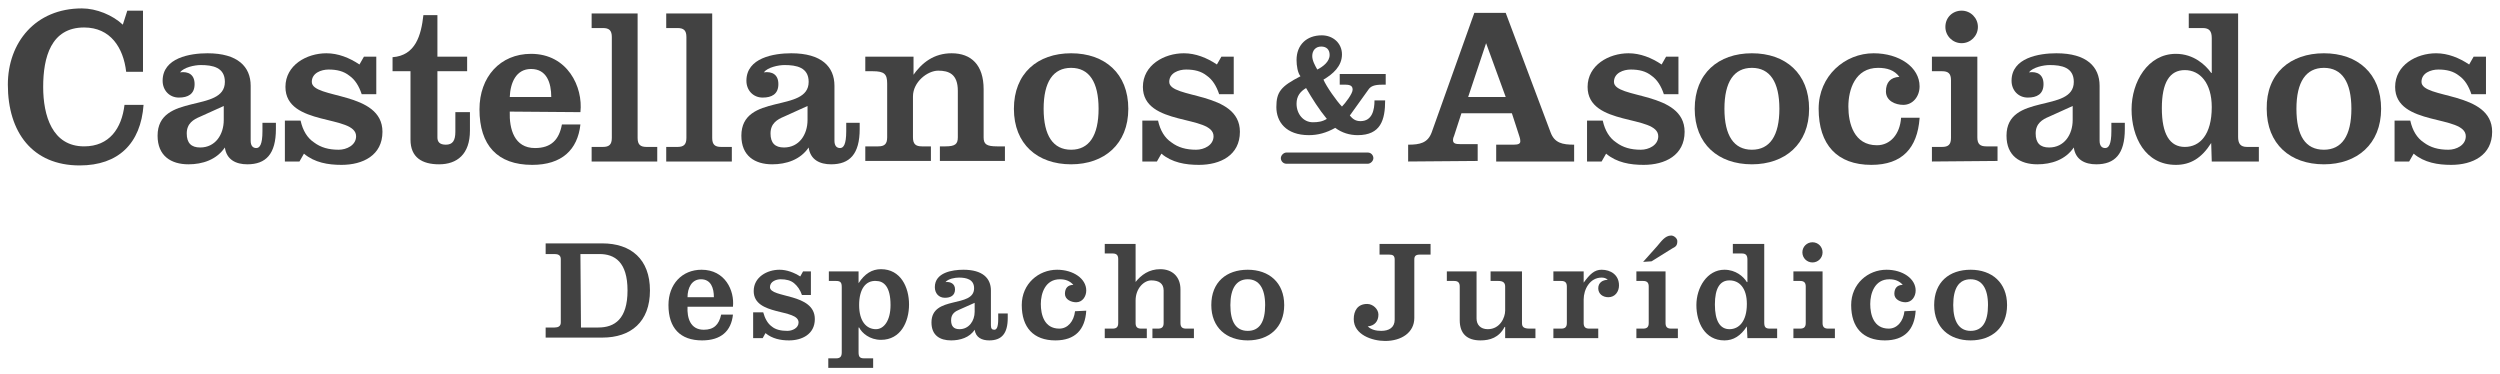
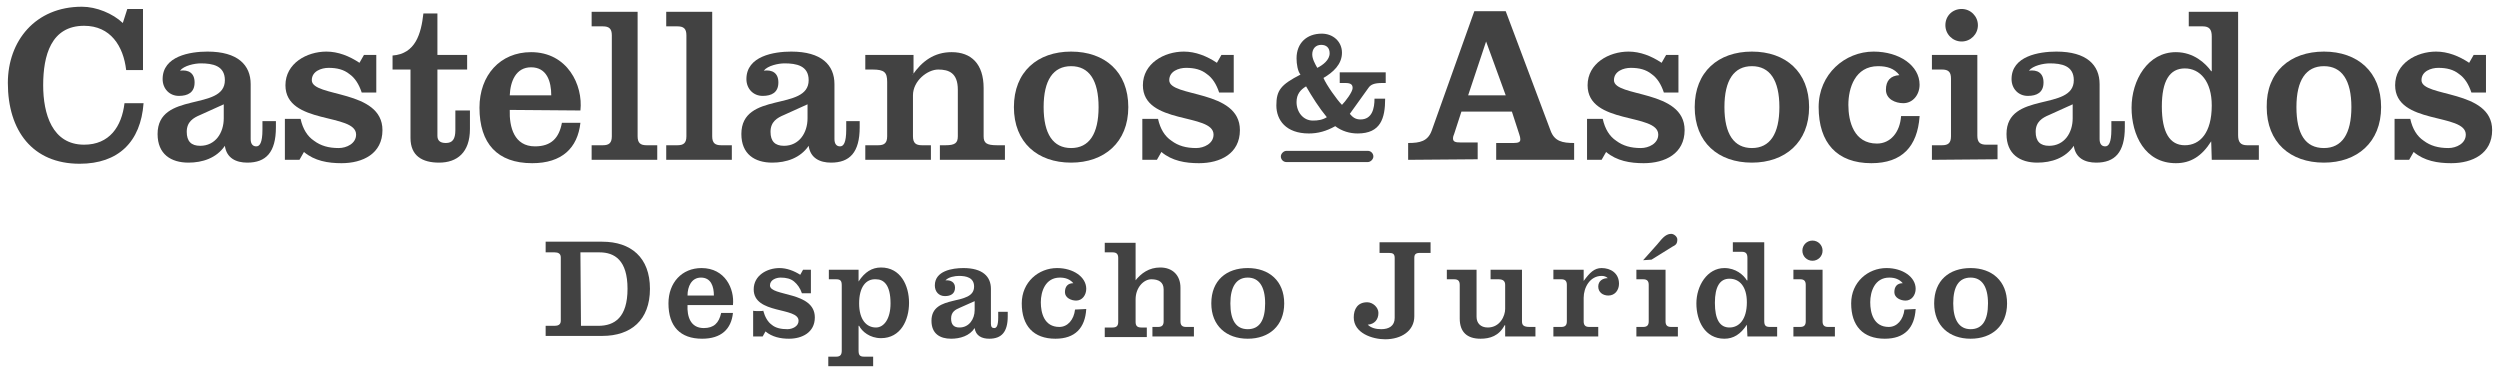
- <svg xmlns="http://www.w3.org/2000/svg" version="1.1" id="Capa_1" x="0px" y="0px" viewBox="87 41.4 445.8 66.6" style="enable-background:new 87 41.4 445.8 66.6;" xml:space="preserve">
+ <svg xmlns="http://www.w3.org/2000/svg" version="1.1" id="Capa_1" x="0px" y="0px" viewBox="-172 273.4 445.8 66.6" style="enable-background:new -172 273.4 445.8 66.6;" xml:space="preserve">
  <style type="text/css">
	.st0{fill:#424242;}
</style>
  <g id="XMLID_157_">
    <g id="XMLID_518_">
-       <path id="XMLID_519_" class="st0" d="M109.7,43.3h2.8v10.9h-3c-0.5-4.3-2.8-7.9-7.5-7.9c-5.9,0-7.3,5.3-7.3,10.6    c0,5.1,1.6,10.6,7.3,10.6c4.5,0,6.7-3.2,7.2-7.4h3.4c-0.5,6.9-4.5,10.8-11.4,10.8c-8.4,0-12.8-5.9-12.8-14.4    c0-7.5,4.9-13.6,13.2-13.6c2.6,0,5.5,1.2,7.3,2.9L109.7,43.3z" />
-       <path id="XMLID_521_" class="st0" d="M136.2,63.2v1.2c0,4.5-1.8,6.3-5.1,6.3c-2,0-3.7-0.8-4-3c-1.5,2.2-4,3-6.5,3    c-3.1,0-5.5-1.5-5.5-5.1c0-7.7,12-4,12-9.6c0-2.6-2.2-3-4.3-3c-1.1,0-3,0.4-3.7,1.3c1.5-0.2,2.6,0.4,2.6,2.1    c0,1.8-1.2,2.4-2.8,2.4c-1.7,0-2.9-1.3-2.9-3c0-4.1,4.9-4.9,8-4.9c5.4,0,7.7,2.4,7.7,5.8v9.8c0,0.9,0.4,1.3,1,1.3s1.1-0.6,1.1-3    v-1.5h2.4V63.2z M126.9,60.3l-4.2,1.9c-1.2,0.5-2.4,1.2-2.4,3c0,1.7,0.8,2.5,2.4,2.5c2.7,0,4.2-2.3,4.2-4.9V60.3z" />
-       <path id="XMLID_524_" class="st0" d="M140.6,62.9c0.4,1.8,1.2,3.1,2.4,3.9c1.2,0.9,2.6,1.3,4.4,1.3c1.4,0,3.1-0.8,3.1-2.4    c0-3.9-12.6-1.7-12.6-8.8c0-3.9,3.8-6,7.3-6c2.1,0,4.1,0.8,5.9,2l0.8-1.4h2.2v6.7h-2.6c-0.5-1.5-1.2-2.6-2.2-3.3    c-1-0.8-2.2-1.1-3.7-1.1c-1.3,0-3,0.6-3,2.2c0,3.1,12.6,1.6,12.6,8.9c0,4.2-3.5,5.9-7.3,5.9c-2.4,0-4.8-0.4-6.7-2l-0.8,1.4h-2.6    v-7.3L140.6,62.9L140.6,62.9z" />
-       <path id="XMLID_526_" class="st0" d="M157,54.1v-2.5c4.1-0.3,5.1-3.9,5.5-7.5h2.5v7.4h5.3v2.6H165v11.8c0,0.8,0.4,1.3,1.5,1.3    c1.2,0,1.7-0.7,1.7-2.3v-3.5h2.6v3.3c0,4.2-2.3,6-5.5,6c-3,0-5.1-1.2-5.1-4.4V54.1H157z" />
-       <path id="XMLID_528_" class="st0" d="M177.9,61.3c-0.1,3.1,0.8,6.5,4.5,6.5c2.9,0,4.3-1.5,4.8-4.2h3.3c-0.5,4.5-3.3,7.2-8.6,7.2    c-6.2,0-9.4-3.5-9.4-9.9c0-5.8,3.7-9.9,9.2-9.9c6.5,0,9.3,5.9,8.8,10.4L177.9,61.3L177.9,61.3z M185.3,58.7c0-2.5-0.8-5-3.6-5    c-2.7,0-3.7,2.5-3.8,5H185.3z" />
-       <path id="XMLID_531_" class="st0" d="M192.5,70.2v-2.6h2c1.1,0,1.6-0.4,1.6-1.6V48c0-1.2-0.5-1.6-1.6-1.6h-2v-2.6h8.2V66    c0,1.2,0.5,1.6,1.6,1.6h1.9v2.6C204.2,70.2,192.5,70.2,192.5,70.2z" />
-       <path id="XMLID_533_" class="st0" d="M205.8,70.2v-2.6h2c1.1,0,1.6-0.4,1.6-1.6V48c0-1.2-0.5-1.6-1.6-1.6h-2v-2.6h8.2V66    c0,1.2,0.5,1.6,1.6,1.6h1.9v2.6L205.8,70.2z" />
-       <path id="XMLID_535_" class="st0" d="M240.3,63.2v1.2c0,4.5-1.8,6.3-5.1,6.3c-2,0-3.7-0.8-4-3c-1.5,2.2-4,3-6.5,3    c-3.1,0-5.5-1.5-5.5-5.1c0-7.7,12-4,12-9.6c0-2.6-2.2-3-4.3-3c-1.1,0-3,0.4-3.7,1.3c1.5-0.2,2.6,0.4,2.6,2.1    c0,1.8-1.2,2.4-2.8,2.4c-1.7,0-2.9-1.3-2.9-3c0-4.1,4.9-4.9,8-4.9c5.4,0,7.7,2.4,7.7,5.8v9.8c0,0.9,0.4,1.3,1,1.3s1.1-0.6,1.1-3    v-1.5h2.4V63.2z M231,60.3l-4.2,1.9c-1.2,0.5-2.4,1.2-2.4,3c0,1.7,0.8,2.5,2.4,2.5c2.7,0,4.2-2.3,4.2-4.9V60.3z" />
-       <path id="XMLID_540_" class="st0" d="M249.7,55L249.7,55c1.7-2.5,3.9-4.1,7-4.1c3.5,0,5.7,2.1,5.7,6.4v8.6c0,1.2,0.5,1.6,2.4,1.6    h1.4v2.6h-11.6v-2.6h1c1.7,0,2.2-0.4,2.2-1.6v-8.3c0-3-1.6-3.6-3.5-3.6c-1.9,0-4.5,2-4.5,4.6v7.3c0,1.2,0.5,1.6,1.6,1.6h1.6v2.6    h-11.7v-2.6h2.3c1.1,0,1.6-0.4,1.6-1.6v-9.6c0-1.7-0.5-2.2-2.6-2.2h-1.3v-2.6h8.6V55H249.7z" />
-       <path id="XMLID_542_" class="st0" d="M278,50.9c6,0,10.2,3.6,10.2,9.9s-4.3,9.9-10.2,9.9c-6,0-10.2-3.6-10.2-9.9    S272,50.9,278,50.9z M278,68.1c3.2,0,4.9-2.5,4.9-7.3s-1.7-7.3-4.9-7.3c-3.2,0-4.9,2.5-4.9,7.3S274.8,68.1,278,68.1z" />
-       <path id="XMLID_547_" class="st0" d="M293.5,62.9c0.4,1.8,1.2,3.1,2.4,3.9c1.2,0.9,2.6,1.3,4.4,1.3c1.4,0,3.1-0.8,3.1-2.4    c0-3.9-12.6-1.7-12.6-8.8c0-3.9,3.8-6,7.3-6c2.1,0,4.1,0.8,5.9,2l0.8-1.4h2.2v6.7h-2.6c-0.5-1.5-1.2-2.6-2.2-3.3    c-1-0.8-2.2-1.1-3.7-1.1c-1.3,0-3,0.6-3,2.2c0,3.1,12.6,1.6,12.6,8.9c0,4.2-3.5,5.9-7.3,5.9c-2.4,0-4.8-0.4-6.7-2l-0.8,1.4h-2.6    v-7.3L293.5,62.9L293.5,62.9z" />
-       <path id="XMLID_549_" class="st0" d="M338.1,70.2v-3c2.1,0,3.5-0.3,4.2-2.2l7.6-21.3h5.6l8,21.3c0.7,1.9,2.1,2.2,4.2,2.2v3h-13.9    v-3h3.1c0.9,0,1.2-0.2,1.2-0.6s-0.1-0.7-0.2-1l-1.3-4h-9l-1.3,4c-0.1,0.2-0.2,0.5-0.2,0.8c0,0.6,0.5,0.7,1.3,0.7h3.1v3L338.1,70.2    L338.1,70.2z M355.5,58.7l-3.5-9.6l0,0l-3.2,9.6H355.5z" />
-       <path id="XMLID_552_" class="st0" d="M372.8,62.9c0.4,1.8,1.2,3.1,2.4,3.9c1.2,0.9,2.6,1.3,4.4,1.3c1.4,0,3.1-0.8,3.1-2.4    c0-3.9-12.6-1.7-12.6-8.8c0-3.9,3.8-6,7.3-6c2.1,0,4.1,0.8,5.9,2l0.8-1.4h2.2v6.7h-2.6c-0.5-1.5-1.2-2.6-2.2-3.3    c-1-0.8-2.2-1.1-3.7-1.1c-1.3,0-3,0.6-3,2.2c0,3.1,12.6,1.6,12.6,8.9c0,4.2-3.5,5.9-7.3,5.9c-2.4,0-4.8-0.4-6.7-2l-0.8,1.4H370    v-7.3L372.8,62.9z" />
-       <path id="XMLID_554_" class="st0" d="M399.4,50.9c6,0,10.2,3.6,10.2,9.9s-4.3,9.9-10.2,9.9c-6,0-10.2-3.6-10.2-9.9    C389.2,54.5,393.4,50.9,399.4,50.9z M399.4,68.1c3.2,0,4.9-2.5,4.9-7.3s-1.7-7.3-4.9-7.3s-4.9,2.5-4.9,7.3S396.2,68.1,399.4,68.1z    " />
-       <path id="XMLID_559_" class="st0" d="M429.3,62.5c-0.4,5.3-3.1,8.3-8.6,8.3c-6.1,0-9.4-3.6-9.4-10c0-5.9,4.7-9.9,9.8-9.9    c4.6,0,8.2,2.5,8.2,5.9c0,1.8-1.2,3.3-2.9,3.3c-1.4,0-3.1-0.7-3.1-2.4c0-1.6,0.8-2.5,2.4-2.6c-0.9-1.2-2.2-1.6-3.8-1.6    c-4.1,0-5.3,3.9-5.3,6.9s1,6.9,5.1,6.9c2.4,0,4.1-2,4.3-4.9h3.3V62.5z" />
-       <path id="XMLID_563_" class="st0" d="M431.5,70.2v-2.6h1.8c1.1,0,1.6-0.4,1.6-1.6V55.7c0-1.2-0.5-1.6-1.6-1.6h-1.8v-2.6h8.1v14.4    c0,1.2,0.5,1.6,1.6,1.6h2v2.6L431.5,70.2L431.5,70.2z M436.8,43.3c1.6,0,2.9,1.3,2.9,2.9c0,1.6-1.3,2.9-2.9,2.9    c-1.6,0-2.9-1.3-2.9-2.9C433.9,44.5,435.2,43.3,436.8,43.3z" />
-       <path id="XMLID_566_" class="st0" d="M465.9,63.2v1.2c0,4.5-1.8,6.3-5.1,6.3c-2,0-3.7-0.8-4-3c-1.5,2.2-4,3-6.5,3    c-3.1,0-5.5-1.5-5.5-5.1c0-7.7,12-4,12-9.6c0-2.6-2.2-3-4.3-3c-1.1,0-3,0.4-3.7,1.3c1.5-0.2,2.6,0.4,2.6,2.1    c0,1.8-1.2,2.4-2.8,2.4c-1.7,0-2.9-1.3-2.9-3c0-4.1,4.9-4.9,8-4.9c5.4,0,7.7,2.4,7.7,5.8v9.8c0,0.9,0.4,1.3,1,1.3    c0.6,0,1.1-0.6,1.1-3v-1.5h2.4V63.2z M456.6,60.3l-4.2,1.9c-1.2,0.5-2.4,1.2-2.4,3c0,1.7,0.8,2.5,2.4,2.5c2.7,0,4.2-2.3,4.2-4.9    V60.3z" />
-       <path id="XMLID_571_" class="st0" d="M481.3,66.9L481.3,66.9c-1.7,2.7-3.7,3.9-6.3,3.9c-5.5,0-7.9-5-7.9-9.9S470,51,475,51    c3.2,0,5.3,2,6.3,3.4h0.1v-6.2c0-1.2-0.4-1.8-1.6-1.8h-2.5v-2.6h8.8v22c0,1.2,0.4,1.8,1.6,1.8h2.1v2.6h-8.4L481.3,66.9L481.3,66.9    z M476.6,67.6c2.7,0,4.8-2.2,4.8-7.1c0-4.3-2.1-6.6-4.8-6.6s-4.1,2.2-4.1,6.8S473.9,67.6,476.6,67.6z" />
-       <path id="XMLID_575_" class="st0" d="M501.4,50.9c6,0,10.2,3.6,10.2,9.9s-4.3,9.9-10.2,9.9c-6,0-10.2-3.6-10.2-9.9    C491.1,54.5,495.4,50.9,501.4,50.9z M501.4,68.1c3.2,0,4.9-2.5,4.9-7.3s-1.7-7.3-4.9-7.3s-4.9,2.5-4.9,7.3S498.1,68.1,501.4,68.1z    " />
-       <path id="XMLID_579_" class="st0" d="M516.8,62.9c0.4,1.8,1.2,3.1,2.4,3.9c1.2,0.9,2.6,1.3,4.4,1.3c1.4,0,3.1-0.8,3.1-2.4    c0-3.9-12.6-1.7-12.6-8.8c0-3.9,3.8-6,7.3-6c2.1,0,4.1,0.8,5.9,2l0.8-1.4h2.2v6.7h-2.6c-0.5-1.5-1.2-2.6-2.2-3.3    c-1-0.8-2.2-1.1-3.7-1.1c-1.3,0-3,0.6-3,2.2c0,3.1,12.6,1.6,12.6,8.9c0,4.2-3.5,5.9-7.3,5.9c-2.4,0-4.8-0.4-6.7-2l-0.8,1.4H514    v-7.3L516.8,62.9L516.8,62.9z" />
+       <path id="XMLID_519_" class="st0" d="M-149.3,275h2.8v10.9h-3c-0.5-4.3-2.8-7.9-7.5-7.9c-5.9,0-7.3,5.3-7.3,10.6    c0,5.1,1.6,10.6,7.3,10.6c4.5,0,6.7-3.2,7.2-7.4h3.4c-0.5,6.9-4.5,10.8-11.4,10.8c-8.4,0-12.8-5.9-12.8-14.4    c0-7.5,4.9-13.6,13.2-13.6c2.6,0,5.5,1.2,7.3,2.9L-149.3,275z" />
+       <path id="XMLID_521_" class="st0" d="M-122.8,294.9v1.2c0,4.5-1.8,6.3-5.1,6.3c-2,0-3.7-0.8-4-3c-1.5,2.2-4,3-6.5,3    c-3.1,0-5.5-1.5-5.5-5.1c0-7.7,12-4,12-9.6c0-2.6-2.2-3-4.3-3c-1.1,0-3,0.4-3.7,1.3c1.5-0.2,2.6,0.4,2.6,2.1    c0,1.8-1.2,2.4-2.8,2.4c-1.7,0-2.9-1.3-2.9-3c0-4.1,4.9-4.9,8-4.9c5.4,0,7.7,2.4,7.7,5.8v9.8c0,0.9,0.4,1.3,1,1.3s1.1-0.6,1.1-3    V295h2.4L-122.8,294.9L-122.8,294.9z M-132.1,292l-4.2,1.9c-1.2,0.5-2.4,1.2-2.4,3c0,1.7,0.8,2.5,2.4,2.5c2.7,0,4.2-2.3,4.2-4.9    V292z" />
+       <path id="XMLID_524_" class="st0" d="M-118.4,294.6c0.4,1.8,1.2,3.1,2.4,3.9c1.2,0.9,2.6,1.3,4.4,1.3c1.4,0,3.1-0.8,3.1-2.4    c0-3.9-12.6-1.7-12.6-8.8c0-3.9,3.8-6,7.3-6c2.1,0,4.1,0.8,5.9,2l0.8-1.4h2.2v6.7h-2.6c-0.5-1.5-1.2-2.6-2.2-3.3    c-1-0.8-2.2-1.1-3.7-1.1c-1.3,0-3,0.6-3,2.2c0,3.1,12.6,1.6,12.6,8.9c0,4.2-3.5,5.9-7.3,5.9c-2.4,0-4.8-0.4-6.7-2l-0.8,1.4h-2.6    v-7.3L-118.4,294.6L-118.4,294.6z" />
+       <path id="XMLID_526_" class="st0" d="M-102,285.8v-2.5c4.1-0.3,5.1-3.9,5.5-7.5h2.5v7.4h5.3v2.6H-94v11.8c0,0.8,0.4,1.3,1.5,1.3    c1.2,0,1.7-0.7,1.7-2.3v-3.5h2.6v3.3c0,4.2-2.3,6-5.5,6c-3,0-5.1-1.2-5.1-4.4v-12.2L-102,285.8L-102,285.8z" />
+       <path id="XMLID_528_" class="st0" d="M-81.1,293c-0.1,3.1,0.8,6.5,4.5,6.5c2.9,0,4.3-1.5,4.8-4.2h3.3c-0.5,4.5-3.3,7.2-8.6,7.2    c-6.2,0-9.4-3.5-9.4-9.9c0-5.8,3.7-9.9,9.2-9.9c6.5,0,9.3,5.9,8.8,10.4L-81.1,293L-81.1,293z M-73.7,290.4c0-2.5-0.8-5-3.6-5    c-2.7,0-3.7,2.5-3.8,5H-73.7z" />
+       <path id="XMLID_531_" class="st0" d="M-66.5,301.9v-2.6h2c1.1,0,1.6-0.4,1.6-1.6v-18c0-1.2-0.5-1.6-1.6-1.6h-2v-2.6h8.2v22.2    c0,1.2,0.5,1.6,1.6,1.6h1.9v2.6H-66.5z" />
+       <path id="XMLID_533_" class="st0" d="M-53.2,301.9v-2.6h2c1.1,0,1.6-0.4,1.6-1.6v-18c0-1.2-0.5-1.6-1.6-1.6h-2v-2.6h8.2v22.2    c0,1.2,0.5,1.6,1.6,1.6h1.9v2.6H-53.2z" />
+       <path id="XMLID_535_" class="st0" d="M-18.7,294.9v1.2c0,4.5-1.8,6.3-5.1,6.3c-2,0-3.7-0.8-4-3c-1.5,2.2-4,3-6.5,3    c-3.1,0-5.5-1.5-5.5-5.1c0-7.7,12-4,12-9.6c0-2.6-2.2-3-4.3-3c-1.1,0-3,0.4-3.7,1.3c1.5-0.2,2.6,0.4,2.6,2.1    c0,1.8-1.2,2.4-2.8,2.4c-1.7,0-2.9-1.3-2.9-3c0-4.1,4.9-4.9,8-4.9c5.4,0,7.7,2.4,7.7,5.8v9.8c0,0.9,0.4,1.3,1,1.3s1.1-0.6,1.1-3    V295h2.4C-18.7,295-18.7,294.9-18.7,294.9z M-28,292l-4.2,1.9c-1.2,0.5-2.4,1.2-2.4,3c0,1.7,0.8,2.5,2.4,2.5    c2.7,0,4.2-2.3,4.2-4.9V292z" />
+       <path id="XMLID_540_" class="st0" d="M-9.3,286.8L-9.3,286.8c1.7-2.5,3.9-4.1,7-4.1c3.5,0,5.7,2.1,5.7,6.4v8.6    c0,1.2,0.5,1.6,2.4,1.6h1.4v2.6H-4.4v-2.6h1c1.7,0,2.2-0.4,2.2-1.6v-8.3c0-3-1.6-3.6-3.5-3.6s-4.5,2-4.5,4.6v7.3    c0,1.2,0.5,1.6,1.6,1.6H-6v2.6h-11.7v-2.6h2.3c1.1,0,1.6-0.4,1.6-1.6V288c0-1.7-0.5-2.2-2.6-2.2h-1.3v-2.6h8.6v3.5h-0.2V286.8z" />
+       <path id="XMLID_542_" class="st0" d="M19,282.6c6,0,10.2,3.6,10.2,9.9s-4.3,9.9-10.2,9.9c-6,0-10.2-3.6-10.2-9.9    S13,282.6,19,282.6z M19,299.8c3.2,0,4.9-2.5,4.9-7.3s-1.7-7.3-4.9-7.3s-4.9,2.5-4.9,7.3S15.8,299.8,19,299.8z" />
+       <path id="XMLID_547_" class="st0" d="M34.5,294.6c0.4,1.8,1.2,3.1,2.4,3.9c1.2,0.9,2.6,1.3,4.4,1.3c1.4,0,3.1-0.8,3.1-2.4    c0-3.9-12.6-1.7-12.6-8.8c0-3.9,3.8-6,7.3-6c2.1,0,4.1,0.8,5.9,2l0.8-1.4H48v6.7h-2.6c-0.5-1.5-1.2-2.6-2.2-3.3    c-1-0.8-2.2-1.1-3.7-1.1c-1.3,0-3,0.6-3,2.2c0,3.1,12.6,1.6,12.6,8.9c0,4.2-3.5,5.9-7.3,5.9c-2.4,0-4.8-0.4-6.7-2l-0.8,1.4h-2.6    v-7.3L34.5,294.6L34.5,294.6z" />
+       <path id="XMLID_549_" class="st0" d="M79.1,301.9v-3c2.1,0,3.5-0.3,4.2-2.2l7.6-21.3h5.6l8,21.3c0.7,1.9,2.1,2.2,4.2,2.2v3H94.8    v-3h3.1c0.9,0,1.2-0.2,1.2-0.6s-0.1-0.7-0.2-1l-1.3-4h-9l-1.3,4c-0.1,0.2-0.2,0.5-0.2,0.8c0,0.6,0.5,0.7,1.3,0.7h3.1v3L79.1,301.9    L79.1,301.9z M96.5,290.4l-3.5-9.6l0,0l-3.2,9.6H96.5z" />
+       <path id="XMLID_552_" class="st0" d="M113.8,294.6c0.4,1.8,1.2,3.1,2.4,3.9c1.2,0.9,2.6,1.3,4.4,1.3c1.4,0,3.1-0.8,3.1-2.4    c0-3.9-12.6-1.7-12.6-8.8c0-3.9,3.8-6,7.3-6c2.1,0,4.1,0.8,5.9,2l0.8-1.4h2.2v6.7h-2.6c-0.5-1.5-1.2-2.6-2.2-3.3    c-1-0.8-2.2-1.1-3.7-1.1c-1.3,0-3,0.6-3,2.2c0,3.1,12.6,1.6,12.6,8.9c0,4.2-3.5,5.9-7.3,5.9c-2.4,0-4.8-0.4-6.7-2l-0.8,1.4H111    v-7.3L113.8,294.6L113.8,294.6z" />
+       <path id="XMLID_554_" class="st0" d="M140.4,282.6c6,0,10.2,3.6,10.2,9.9s-4.3,9.9-10.2,9.9c-6,0-10.2-3.6-10.2-9.9    S134.4,282.6,140.4,282.6z M140.4,299.8c3.2,0,4.9-2.5,4.9-7.3s-1.7-7.3-4.9-7.3s-4.9,2.5-4.9,7.3S137.2,299.8,140.4,299.8z" />
+       <path id="XMLID_559_" class="st0" d="M170.3,294.2c-0.4,5.3-3.1,8.3-8.6,8.3c-6.1,0-9.4-3.6-9.4-10c0-5.9,4.7-9.9,9.8-9.9    c4.6,0,8.2,2.5,8.2,5.9c0,1.8-1.2,3.3-2.9,3.3c-1.4,0-3.1-0.7-3.1-2.4c0-1.6,0.8-2.5,2.4-2.6c-0.9-1.2-2.2-1.6-3.8-1.6    c-4.1,0-5.3,3.9-5.3,6.9s1,6.9,5.1,6.9c2.4,0,4.1-2,4.3-4.9h3.3V294.2z" />
+       <path id="XMLID_563_" class="st0" d="M172.5,301.9v-2.6h1.8c1.1,0,1.6-0.4,1.6-1.6v-10.3c0-1.2-0.5-1.6-1.6-1.6h-1.8v-2.6h8.1    v14.4c0,1.2,0.5,1.6,1.6,1.6h2v2.6L172.5,301.9L172.5,301.9z M177.8,275c1.6,0,2.9,1.3,2.9,2.9s-1.3,2.9-2.9,2.9s-2.9-1.3-2.9-2.9    C174.9,276.2,176.2,275,177.8,275z" />
+       <path id="XMLID_566_" class="st0" d="M206.9,294.9v1.2c0,4.5-1.8,6.3-5.1,6.3c-2,0-3.7-0.8-4-3c-1.5,2.2-4,3-6.5,3    c-3.1,0-5.5-1.5-5.5-5.1c0-7.7,12-4,12-9.6c0-2.6-2.2-3-4.3-3c-1.1,0-3,0.4-3.7,1.3c1.5-0.2,2.6,0.4,2.6,2.1    c0,1.8-1.2,2.4-2.8,2.4c-1.7,0-2.9-1.3-2.9-3c0-4.1,4.9-4.9,8-4.9c5.4,0,7.7,2.4,7.7,5.8v9.8c0,0.9,0.4,1.3,1,1.3s1.1-0.6,1.1-3    V295h2.4V294.9L206.9,294.9z M197.6,292l-4.2,1.9c-1.2,0.5-2.4,1.2-2.4,3c0,1.7,0.8,2.5,2.4,2.5c2.7,0,4.2-2.3,4.2-4.9V292z" />
+       <path id="XMLID_571_" class="st0" d="M222.3,298.6L222.3,298.6c-1.7,2.7-3.7,3.9-6.3,3.9c-5.5,0-7.9-5-7.9-9.9s2.9-9.9,7.9-9.9    c3.2,0,5.3,2,6.3,3.4h0.1v-6.2c0-1.2-0.4-1.8-1.6-1.8h-2.5v-2.6h8.8v22c0,1.2,0.4,1.8,1.6,1.8h2.1v2.6h-8.4L222.3,298.6    L222.3,298.6z M217.6,299.3c2.7,0,4.8-2.2,4.8-7.1c0-4.3-2.1-6.6-4.8-6.6s-4.1,2.2-4.1,6.8C213.5,297,214.9,299.3,217.6,299.3z" />
+       <path id="XMLID_575_" class="st0" d="M242.4,282.6c6,0,10.2,3.6,10.2,9.9s-4.3,9.9-10.2,9.9c-6,0-10.2-3.6-10.2-9.9    C232.1,286.2,236.4,282.6,242.4,282.6z M242.4,299.8c3.2,0,4.9-2.5,4.9-7.3s-1.7-7.3-4.9-7.3s-4.9,2.5-4.9,7.3    S239.1,299.8,242.4,299.8z" />
+       <path id="XMLID_579_" class="st0" d="M257.8,294.6c0.4,1.8,1.2,3.1,2.4,3.9c1.2,0.9,2.6,1.3,4.4,1.3c1.4,0,3.1-0.8,3.1-2.4    c0-3.9-12.6-1.7-12.6-8.8c0-3.9,3.8-6,7.3-6c2.1,0,4.1,0.8,5.9,2l0.8-1.4h2.2v6.7h-2.6c-0.5-1.5-1.2-2.6-2.2-3.3    c-1-0.8-2.2-1.1-3.7-1.1c-1.3,0-3,0.6-3,2.2c0,3.1,12.6,1.6,12.6,8.9c0,4.2-3.5,5.9-7.3,5.9c-2.4,0-4.8-0.4-6.7-2l-0.8,1.4H255    v-7.3L257.8,294.6L257.8,294.6z" />
    </g>
    <g id="XMLID_588_">
      <g>
-         <path id="XMLID_30_" class="st0" d="M326,54.6h8.1v1.9h-0.6c-1.5,0-2.1,0.3-2.5,0.9l-3.3,4.6c0.5,0.6,1,1,1.9,1     c2.1,0,2.5-2,2.5-3.7h1.9c0,3.5-0.8,6.2-4.9,6.2c-1.4,0-2.8-0.4-4-1.3c-1.6,0.9-3.1,1.3-4.7,1.3c-4.1,0-5.8-2.4-5.8-5     c0-2.7,0.8-3.7,4.3-5.5c-0.5-0.6-0.7-1.9-0.7-2.9c0-2.7,1.8-4.4,4.5-4.4c2,0,3.6,1.4,3.6,3.4c0,2.1-1.6,3.5-3.3,4.5     c0.5,1.2,2.4,3.9,3.3,4.8c0.6-0.6,1.9-2.3,1.9-3c0-0.6-0.3-0.9-1.3-0.9h-1v-1.9H326z M321.1,63.2c0.9,0,1.7-0.1,2.5-0.6     c-1.4-1.7-2.6-3.6-3.7-5.5c-1,0.6-1.7,1.4-1.7,2.8C318.2,61.7,319.4,63.2,321.1,63.2z M324.1,51.2c0-1-0.6-1.5-1.5-1.5     c-1,0-1.6,0.7-1.6,1.7c0,0.8,0.5,1.7,0.9,2.4C322.9,53.3,324.1,52.4,324.1,51.2z" />
+         <path id="XMLID_30_" class="st0" d="M67,286.3h8.1v1.9h-0.6c-1.5,0-2.1,0.3-2.5,0.9l-3.3,4.6c0.5,0.6,1,1,1.9,1     c2.1,0,2.5-2,2.5-3.7H75c0,3.5-0.8,6.2-4.9,6.2c-1.4,0-2.8-0.4-4-1.3c-1.6,0.9-3.1,1.3-4.7,1.3c-4.1,0-5.8-2.4-5.8-5     c0-2.7,0.8-3.7,4.3-5.5c-0.5-0.6-0.7-1.9-0.7-2.9c0-2.7,1.8-4.4,4.5-4.4c2,0,3.6,1.4,3.6,3.4c0,2.1-1.6,3.5-3.3,4.5     c0.5,1.2,2.4,3.9,3.3,4.8c0.6-0.6,1.9-2.3,1.9-3c0-0.6-0.3-0.9-1.3-0.9h-1v-1.9C66.9,286.3,67,286.3,67,286.3z M62.1,294.9     c0.9,0,1.7-0.1,2.5-0.6c-1.4-1.7-2.6-3.6-3.7-5.5c-1,0.6-1.7,1.4-1.7,2.8C59.2,293.4,60.4,294.9,62.1,294.9z M65.1,282.9     c0-1-0.6-1.5-1.5-1.5c-1,0-1.6,0.7-1.6,1.7c0,0.8,0.5,1.7,0.9,2.4C63.9,285,65.1,284.1,65.1,282.9z" />
      </g>
    </g>
    <g id="XMLID_595_">
-       <path id="XMLID_597_" class="st0" d="M330.9,70.6h-14.5c-0.6,0-1-0.5-1-1s0.5-1,1-1h14.5c0.6,0,1,0.5,1,1S331.4,70.6,330.9,70.6z" />
+       <path id="XMLID_597_" class="st0" d="M71.9,302.3H57.4c-0.6,0-1-0.5-1-1s0.5-1,1-1h14.5c0.6,0,1,0.5,1,1S72.4,302.3,71.9,302.3z" />
    </g>
    <g id="XMLID_852_">
      <g>
-         <path id="XMLID_333_" class="st0" d="M184.3,99.8h1.6c0.6,0,1.1-0.2,1.1-0.9V87.6c0-0.7-0.5-0.9-1.1-0.9h-1.6v-1.9h10.1     c5.1,0,8.5,2.8,8.5,8.4s-3.4,8.4-8.5,8.4h-10.1V99.8z M190.6,99.8h3.1c2.9,0,5.2-1.5,5.2-6.6s-2.3-6.5-5-6.5h-3.4L190.6,99.8     L190.6,99.8z" />
-         <path id="XMLID_330_" class="st0" d="M209.6,96.1c-0.1,2,0.5,4.1,2.9,4.1c1.8,0,2.7-0.9,3.1-2.7h2.1c-0.3,2.9-2.1,4.6-5.5,4.6     c-3.9,0-6-2.2-6-6.3c0-3.7,2.4-6.3,5.9-6.3c4.2,0,5.9,3.7,5.6,6.6L209.6,96.1z M214.3,94.4c0-1.6-0.5-3.2-2.3-3.2     c-1.7,0-2.4,1.6-2.4,3.2H214.3z" />
-         <path id="XMLID_328_" class="st0" d="M223.1,97.1c0.3,1.1,0.8,2,1.5,2.5c0.7,0.6,1.7,0.8,2.8,0.8c0.9,0,2-0.5,2-1.5     c0-2.5-8-1.1-8-5.6c0-2.5,2.4-3.8,4.6-3.8c1.3,0,2.6,0.5,3.7,1.2l0.5-0.9h1.4V94H230c-0.3-0.9-0.8-1.6-1.4-2.1     c-0.6-0.5-1.4-0.7-2.4-0.7c-0.8,0-1.9,0.4-1.9,1.4c0,2,8,1,8,5.7c0,2.7-2.3,3.8-4.6,3.8c-1.5,0-3-0.3-4.2-1.3l-0.5,0.9h-1.7v-4.6     H223.1z" />
-         <path id="XMLID_325_" class="st0" d="M240.1,91.9L240.1,91.9c1.1-1.7,2.4-2.5,4-2.5c3.5,0,5,3.2,5,6.3s-1.5,6.3-5,6.3     c-2,0-3.4-1.2-3.9-2.2h-0.1v4.4c0,0.8,0.2,1.1,1,1.1h1.6v1.7h-8v-1.7h1.4c0.8,0,1-0.4,1-1.1V92.6c0-0.8-0.2-1.1-1-1.1h-1.3v-1.7     h5.3V91.9z M240.2,95.8c0,2.9,1.3,4.3,3,4.3c1.4,0,2.6-1.5,2.6-4.3c0-3.3-1.2-4.3-2.6-4.3C241.4,91.4,240.2,92.9,240.2,95.8z" />
-         <path id="XMLID_322_" class="st0" d="M266.7,97.3v0.8c0,2.8-1.1,4-3.3,4c-1.3,0-2.4-0.5-2.6-1.9c-0.9,1.4-2.6,1.9-4.2,1.9     c-2,0-3.5-0.9-3.5-3.2c0-4.9,7.6-2.5,7.6-6.1c0-1.6-1.4-1.9-2.7-1.9c-0.7,0-1.9,0.2-2.4,0.8c0.9-0.1,1.7,0.3,1.7,1.3     c0,1.1-0.8,1.5-1.8,1.5c-1.1,0-1.8-0.8-1.8-1.9c0-2.6,3.1-3.1,5.1-3.1c3.4,0,4.9,1.5,4.9,3.7v6.2c0,0.6,0.2,0.8,0.6,0.8     c0.4,0,0.7-0.4,0.7-1.9v-1C265,97.3,266.7,97.3,266.7,97.3z M260.8,95.4l-2.7,1.2c-0.7,0.3-1.5,0.7-1.5,1.9     c0,1.1,0.5,1.6,1.5,1.6c1.7,0,2.7-1.5,2.7-3.1V95.4z" />
-         <path id="XMLID_320_" class="st0" d="M280.7,96.8c-0.2,3.4-2,5.3-5.5,5.3c-3.9,0-6-2.3-6-6.3c0-3.8,3-6.3,6.3-6.3     c2.9,0,5.2,1.6,5.2,3.7c0,1.1-0.7,2.1-1.8,2.1c-0.9,0-2-0.5-2-1.5s0.5-1.6,1.5-1.6c-0.6-0.7-1.4-1-2.4-1c-2.6,0-3.4,2.5-3.4,4.4     s0.6,4.4,3.3,4.4c1.5,0,2.6-1.3,2.8-3.1L280.7,96.8L280.7,96.8z" />
-         <path id="XMLID_318_" class="st0" d="M289.4,91.8L289.4,91.8c1.1-1.4,2.5-2.4,4.5-2.4c2.2,0,3.6,1.4,3.6,3.6v6c0,0.7,0.3,1,1,1     h1.4v1.7h-7.4V100h1c0.7,0,1-0.3,1-1v-5.8c0-1.3-0.9-1.8-2.2-1.8s-2.8,1.4-2.8,3.6v4c0,0.7,0.3,1,1,1h1v1.7H284V100h1.4     c0.7,0,1-0.3,1-1V87.6c0-0.7-0.3-1-1-1H284v-1.7h5.5v6.9H289.4z" />
-         <path id="XMLID_315_" class="st0" d="M309.5,89.5c3.8,0,6.5,2.3,6.5,6.3s-2.7,6.3-6.5,6.3s-6.5-2.3-6.5-6.3     C303,91.7,305.7,89.5,309.5,89.5z M309.5,100.4c2.1,0,3.1-1.6,3.1-4.6s-1.1-4.6-3.1-4.6s-3.1,1.6-3.1,4.6     S307.4,100.4,309.5,100.4z" />
-         <path id="XMLID_313_" class="st0" d="M340.2,86.8c-0.8,0-1,0.3-1,0.9v10.4c0,2.6-2.3,4.1-5.2,4.1c-2.3,0-5.6-1.1-5.6-3.9     c0-1.5,0.7-2.7,2.4-2.7c1,0,2,0.9,2,1.9c0,1.2-0.7,2-1.9,2.1c0.6,0.6,1.5,0.8,2.4,0.8c1.4,0,2.4-0.6,2.4-2V87.7     c0-0.7-0.3-0.9-1-0.9H333v-1.9h9.1v1.9H340.2z" />
-         <path id="XMLID_311_" class="st0" d="M355.4,101.7v-2h-0.1c-1,1.9-2.6,2.4-4.3,2.4c-2.4,0-3.7-1.2-3.7-3.6v-6c0-0.7-0.3-1-1-1     H345v-1.7h5.3v8.4c0,1.1,0.7,1.9,2,1.9c2.2,0,3.1-2.1,3.1-3.3v-4.3c0-0.7-0.4-1-1.2-1h-1.4v-1.7h5.6V99c0,0.7,0.3,1,1.4,1h1v1.7     C360.8,101.7,355.4,101.7,355.4,101.7z" />
-         <path id="XMLID_309_" class="st0" d="M369.4,91.8L369.4,91.8c1.1-1.5,1.9-2.3,3.2-2.3c1.6,0,3.1,0.9,3.1,2.8     c0,1.1-0.7,2.1-1.9,2.1c-1,0-1.8-0.6-1.8-1.6s0.8-1.5,1.7-1.5c-0.3-0.3-0.7-0.4-1.1-0.4c-2.1,0-3.2,2.1-3.2,3.9V99     c0,0.7,0.3,1,1,1h1.6v1.7h-8V100h1.4c0.7,0,1-0.3,1-1v-6.5c0-0.7-0.3-1-1-1H364v-1.7h5.4V91.8z" />
-         <path id="XMLID_306_" class="st0" d="M378.8,101.7V100h1.2c0.7,0,1-0.3,1-1v-6.5c0-0.7-0.3-1-1-1h-1.2v-1.7h5.2V99     c0,0.7,0.3,1,1,1h1.2v1.7C386.2,101.7,378.8,101.7,378.8,101.7z M380,88.1l2.5-2.8c0.7-0.8,1.4-1.9,2.5-1.9c0.5,0,1.1,0.5,1.1,1     c0,0.8-0.3,1-0.9,1.3l-3.7,2.3L380,88.1L380,88.1z" />
-         <path id="XMLID_303_" class="st0" d="M398.5,99.6L398.5,99.6c-1.1,1.7-2.4,2.5-4,2.5c-3.5,0-5-3.2-5-6.3c0-3.1,1.9-6.3,5-6.3     c2,0,3.4,1.2,4,2.2h0.1v-4c0-0.8-0.3-1.1-1-1.1H396v-1.7h5.6v14c0,0.8,0.2,1.1,1,1.1h1.3v1.7h-5.3L398.5,99.6L398.5,99.6z      M395.4,100.1c1.7,0,3.1-1.4,3.1-4.5c0-2.8-1.3-4.2-3.1-4.2c-1.7,0-2.6,1.4-2.6,4.3S393.7,100.1,395.4,100.1z" />
-         <path id="XMLID_300_" class="st0" d="M406.8,101.7V100h1.2c0.7,0,1-0.3,1-1v-6.5c0-0.7-0.3-1-1-1h-1.2v-1.7h5.2V99     c0,0.7,0.3,1,1,1h1.2v1.7C414.2,101.7,406.8,101.7,406.8,101.7z M410.2,84.6c1,0,1.8,0.8,1.8,1.8s-0.8,1.8-1.8,1.8     s-1.8-0.8-1.8-1.8C408.4,85.4,409.2,84.6,410.2,84.6z" />
-         <path id="XMLID_298_" class="st0" d="M428.6,96.8c-0.2,3.4-2,5.3-5.5,5.3c-3.9,0-6-2.3-6-6.3c0-3.8,3-6.3,6.3-6.3     c2.9,0,5.2,1.6,5.2,3.7c0,1.1-0.7,2.1-1.8,2.1c-0.9,0-2-0.5-2-1.5s0.5-1.6,1.5-1.6c-0.6-0.7-1.4-1-2.4-1c-2.6,0-3.4,2.5-3.4,4.4     s0.6,4.4,3.3,4.4c1.5,0,2.6-1.3,2.8-3.1L428.6,96.8z" />
-         <path id="XMLID_295_" class="st0" d="M438.4,89.5c3.8,0,6.5,2.3,6.5,6.3s-2.7,6.3-6.5,6.3s-6.5-2.3-6.5-6.3     C431.9,91.7,434.6,89.5,438.4,89.5z M438.4,100.4c2.1,0,3.1-1.6,3.1-4.6s-1.1-4.6-3.1-4.6c-2.1,0-3.1,1.6-3.1,4.6     S436.4,100.4,438.4,100.4z" />
+         <path id="XMLID_333_" class="st0" d="M-74.7,331.5h1.6c0.6,0,1.1-0.2,1.1-0.9v-11.3c0-0.7-0.5-0.9-1.1-0.9h-1.6v-1.9h10.1     c5.1,0,8.5,2.8,8.5,8.4s-3.4,8.4-8.5,8.4h-10.1V331.5z M-68.4,331.5h3.1c2.9,0,5.2-1.5,5.2-6.6s-2.3-6.5-5-6.5h-3.4L-68.4,331.5     L-68.4,331.5z" />
+         <path id="XMLID_330_" class="st0" d="M-49.4,327.8c-0.1,2,0.5,4.1,2.9,4.1c1.8,0,2.7-0.9,3.1-2.7h2.1c-0.3,2.9-2.1,4.6-5.5,4.6     c-3.9,0-6-2.2-6-6.3c0-3.7,2.4-6.3,5.9-6.3c4.2,0,5.9,3.7,5.6,6.6L-49.4,327.8L-49.4,327.8z M-44.7,326.1c0-1.6-0.5-3.2-2.3-3.2     c-1.7,0-2.4,1.6-2.4,3.2H-44.7z" />
+         <path id="XMLID_328_" class="st0" d="M-35.9,328.8c0.3,1.1,0.8,2,1.5,2.5c0.7,0.6,1.7,0.8,2.8,0.8c0.9,0,2-0.5,2-1.5     c0-2.5-8-1.1-8-5.6c0-2.5,2.4-3.8,4.6-3.8c1.3,0,2.6,0.5,3.7,1.2l0.5-0.9h1.4v4.2H-29c-0.3-0.9-0.8-1.6-1.4-2.1s-1.4-0.7-2.4-0.7     c-0.8,0-1.9,0.4-1.9,1.4c0,2,8,1,8,5.7c0,2.7-2.3,3.8-4.6,3.8c-1.5,0-3-0.3-4.2-1.3l-0.5,0.9h-1.7v-4.6     C-37.7,328.9-35.9,328.9-35.9,328.8z" />
+         <path id="XMLID_325_" class="st0" d="M-18.9,323.6L-18.9,323.6c1.1-1.7,2.4-2.5,4-2.5c3.5,0,5,3.2,5,6.3c0,3.1-1.5,6.3-5,6.3     c-2,0-3.4-1.2-3.9-2.2h-0.1v4.4c0,0.8,0.2,1.1,1,1.1h1.6v1.7h-8V337h1.4c0.8,0,1-0.4,1-1.1v-11.6c0-0.8-0.2-1.1-1-1.1h-1.3v-1.7     h5.3C-18.9,321.5-18.9,323.6-18.9,323.6z M-18.8,327.5c0,2.9,1.3,4.3,3,4.3c1.4,0,2.6-1.5,2.6-4.3c0-3.3-1.2-4.3-2.6-4.3     C-17.6,323.1-18.8,324.6-18.8,327.5z" />
+         <path id="XMLID_322_" class="st0" d="M7.7,329v0.8c0,2.8-1.1,4-3.3,4c-1.3,0-2.4-0.5-2.6-1.9c-0.9,1.4-2.6,1.9-4.2,1.9     c-2,0-3.5-0.9-3.5-3.2c0-4.9,7.6-2.5,7.6-6.1c0-1.6-1.4-1.9-2.7-1.9c-0.7,0-1.9,0.2-2.4,0.8c0.9-0.1,1.7,0.3,1.7,1.3     c0,1.1-0.8,1.5-1.8,1.5c-1.1,0-1.8-0.8-1.8-1.9c0-2.6,3.1-3.1,5.1-3.1c3.4,0,4.9,1.5,4.9,3.7v6.2c0,0.6,0.2,0.8,0.6,0.8     S6,331.5,6,330v-1H7.7z M1.8,327.1l-2.7,1.2c-0.7,0.3-1.5,0.7-1.5,1.9c0,1.1,0.5,1.6,1.5,1.6c1.7,0,2.7-1.5,2.7-3.1V327.1z" />
+         <path id="XMLID_320_" class="st0" d="M21.7,328.5c-0.2,3.4-2,5.3-5.5,5.3c-3.9,0-6-2.3-6-6.3c0-3.8,3-6.3,6.3-6.3     c2.9,0,5.2,1.6,5.2,3.7c0,1.1-0.7,2.1-1.8,2.1c-0.9,0-2-0.5-2-1.5s0.5-1.6,1.5-1.6c-0.6-0.7-1.4-1-2.4-1c-2.6,0-3.4,2.5-3.4,4.4     s0.6,4.4,3.3,4.4c1.5,0,2.6-1.3,2.8-3.1L21.7,328.5L21.7,328.5z" />
+         <path id="XMLID_318_" class="st0" d="M30.4,323.5L30.4,323.5c1.1-1.4,2.5-2.4,4.5-2.4c2.2,0,3.6,1.4,3.6,3.6v6c0,0.7,0.3,1,1,1     h1.4v1.7h-7.4v-1.7h1c0.7,0,1-0.3,1-1V325c0-1.3-0.9-1.8-2.2-1.8s-2.8,1.4-2.8,3.6v4c0,0.7,0.3,1,1,1h1v1.7H25v-1.7h1.4     c0.7,0,1-0.3,1-1v-11.4c0-0.7-0.3-1-1-1H25v-1.7h5.5v6.9L30.4,323.5L30.4,323.5z" />
+         <path id="XMLID_315_" class="st0" d="M50.5,321.2c3.8,0,6.5,2.3,6.5,6.3s-2.7,6.3-6.5,6.3s-6.5-2.3-6.5-6.3     C44,323.4,46.7,321.2,50.5,321.2z M50.5,332.1c2.1,0,3.1-1.6,3.1-4.6s-1.1-4.6-3.1-4.6s-3.1,1.6-3.1,4.6S48.4,332.1,50.5,332.1z" />
+         <path id="XMLID_313_" class="st0" d="M81.2,318.5c-0.8,0-1,0.3-1,0.9v10.4c0,2.6-2.3,4.1-5.2,4.1c-2.3,0-5.6-1.1-5.6-3.9     c0-1.5,0.7-2.7,2.4-2.7c1,0,2,0.9,2,1.9c0,1.2-0.7,2-1.9,2.1c0.6,0.6,1.5,0.8,2.4,0.8c1.4,0,2.4-0.6,2.4-2v-10.7     c0-0.7-0.3-0.9-1-0.9H74v-1.9h9.1v1.9C83.1,318.5,81.2,318.5,81.2,318.5z" />
+         <path id="XMLID_311_" class="st0" d="M96.4,333.4v-2h-0.1c-1,1.9-2.6,2.4-4.3,2.4c-2.4,0-3.7-1.2-3.7-3.6v-6c0-0.7-0.3-1-1-1H86     v-1.7h5.3v8.4c0,1.1,0.7,1.9,2,1.9c2.2,0,3.1-2.1,3.1-3.3v-4.3c0-0.7-0.4-1-1.2-1h-1.4v-1.7h5.6v9.2c0,0.7,0.3,1,1.4,1h1v1.7     H96.4z" />
+         <path id="XMLID_309_" class="st0" d="M110.4,323.5L110.4,323.5c1.1-1.5,1.9-2.3,3.2-2.3c1.6,0,3.1,0.9,3.1,2.8     c0,1.1-0.7,2.1-1.9,2.1c-1,0-1.8-0.6-1.8-1.6s0.8-1.5,1.7-1.5c-0.3-0.3-0.7-0.4-1.1-0.4c-2.1,0-3.2,2.1-3.2,3.9v4.2     c0,0.7,0.3,1,1,1h1.6v1.7h-8v-1.7h1.4c0.7,0,1-0.3,1-1v-6.5c0-0.7-0.3-1-1-1H105v-1.7h5.4V323.5z" />
+         <path id="XMLID_306_" class="st0" d="M119.8,333.4v-1.7h1.2c0.7,0,1-0.3,1-1v-6.5c0-0.7-0.3-1-1-1h-1.2v-1.7h5.2v9.2     c0,0.7,0.3,1,1,1h1.2v1.7H119.8z M121,319.8l2.5-2.8c0.7-0.8,1.4-1.9,2.5-1.9c0.5,0,1.1,0.5,1.1,1c0,0.8-0.3,1-0.9,1.3l-3.7,2.3     L121,319.8L121,319.8z" />
+         <path id="XMLID_303_" class="st0" d="M139.5,331.3L139.5,331.3c-1.1,1.7-2.4,2.5-4,2.5c-3.5,0-5-3.2-5-6.3s1.9-6.3,5-6.3     c2,0,3.4,1.2,4,2.2h0.1v-4c0-0.8-0.3-1.1-1-1.1H137v-1.7h5.6v14c0,0.8,0.2,1.1,1,1.1h1.3v1.7h-5.3L139.5,331.3L139.5,331.3z      M136.4,331.8c1.7,0,3.1-1.4,3.1-4.5c0-2.8-1.3-4.2-3.1-4.2c-1.7,0-2.6,1.4-2.6,4.3C133.8,330.4,134.7,331.8,136.4,331.8z" />
+         <path id="XMLID_300_" class="st0" d="M147.8,333.4v-1.7h1.2c0.7,0,1-0.3,1-1v-6.5c0-0.7-0.3-1-1-1h-1.2v-1.7h5.2v9.2     c0,0.7,0.3,1,1,1h1.2v1.7H147.8z M151.2,316.3c1,0,1.8,0.8,1.8,1.8s-0.8,1.8-1.8,1.8s-1.8-0.8-1.8-1.8     C149.4,317.1,150.2,316.3,151.2,316.3z" />
+         <path id="XMLID_298_" class="st0" d="M169.6,328.5c-0.2,3.4-2,5.3-5.5,5.3c-3.9,0-6-2.3-6-6.3c0-3.8,3-6.3,6.3-6.3     c2.9,0,5.2,1.6,5.2,3.7c0,1.1-0.7,2.1-1.8,2.1c-0.9,0-2-0.5-2-1.5s0.5-1.6,1.5-1.6c-0.6-0.7-1.4-1-2.4-1c-2.6,0-3.4,2.5-3.4,4.4     s0.6,4.4,3.3,4.4c1.5,0,2.6-1.3,2.8-3.1L169.6,328.5z" />
+         <path id="XMLID_295_" class="st0" d="M179.4,321.2c3.8,0,6.5,2.3,6.5,6.3s-2.7,6.3-6.5,6.3s-6.5-2.3-6.5-6.3     C172.9,323.4,175.6,321.2,179.4,321.2z M179.4,332.1c2.1,0,3.1-1.6,3.1-4.6s-1.1-4.6-3.1-4.6c-2.1,0-3.1,1.6-3.1,4.6     S177.4,332.1,179.4,332.1z" />
      </g>
    </g>
  </g>
</svg>
